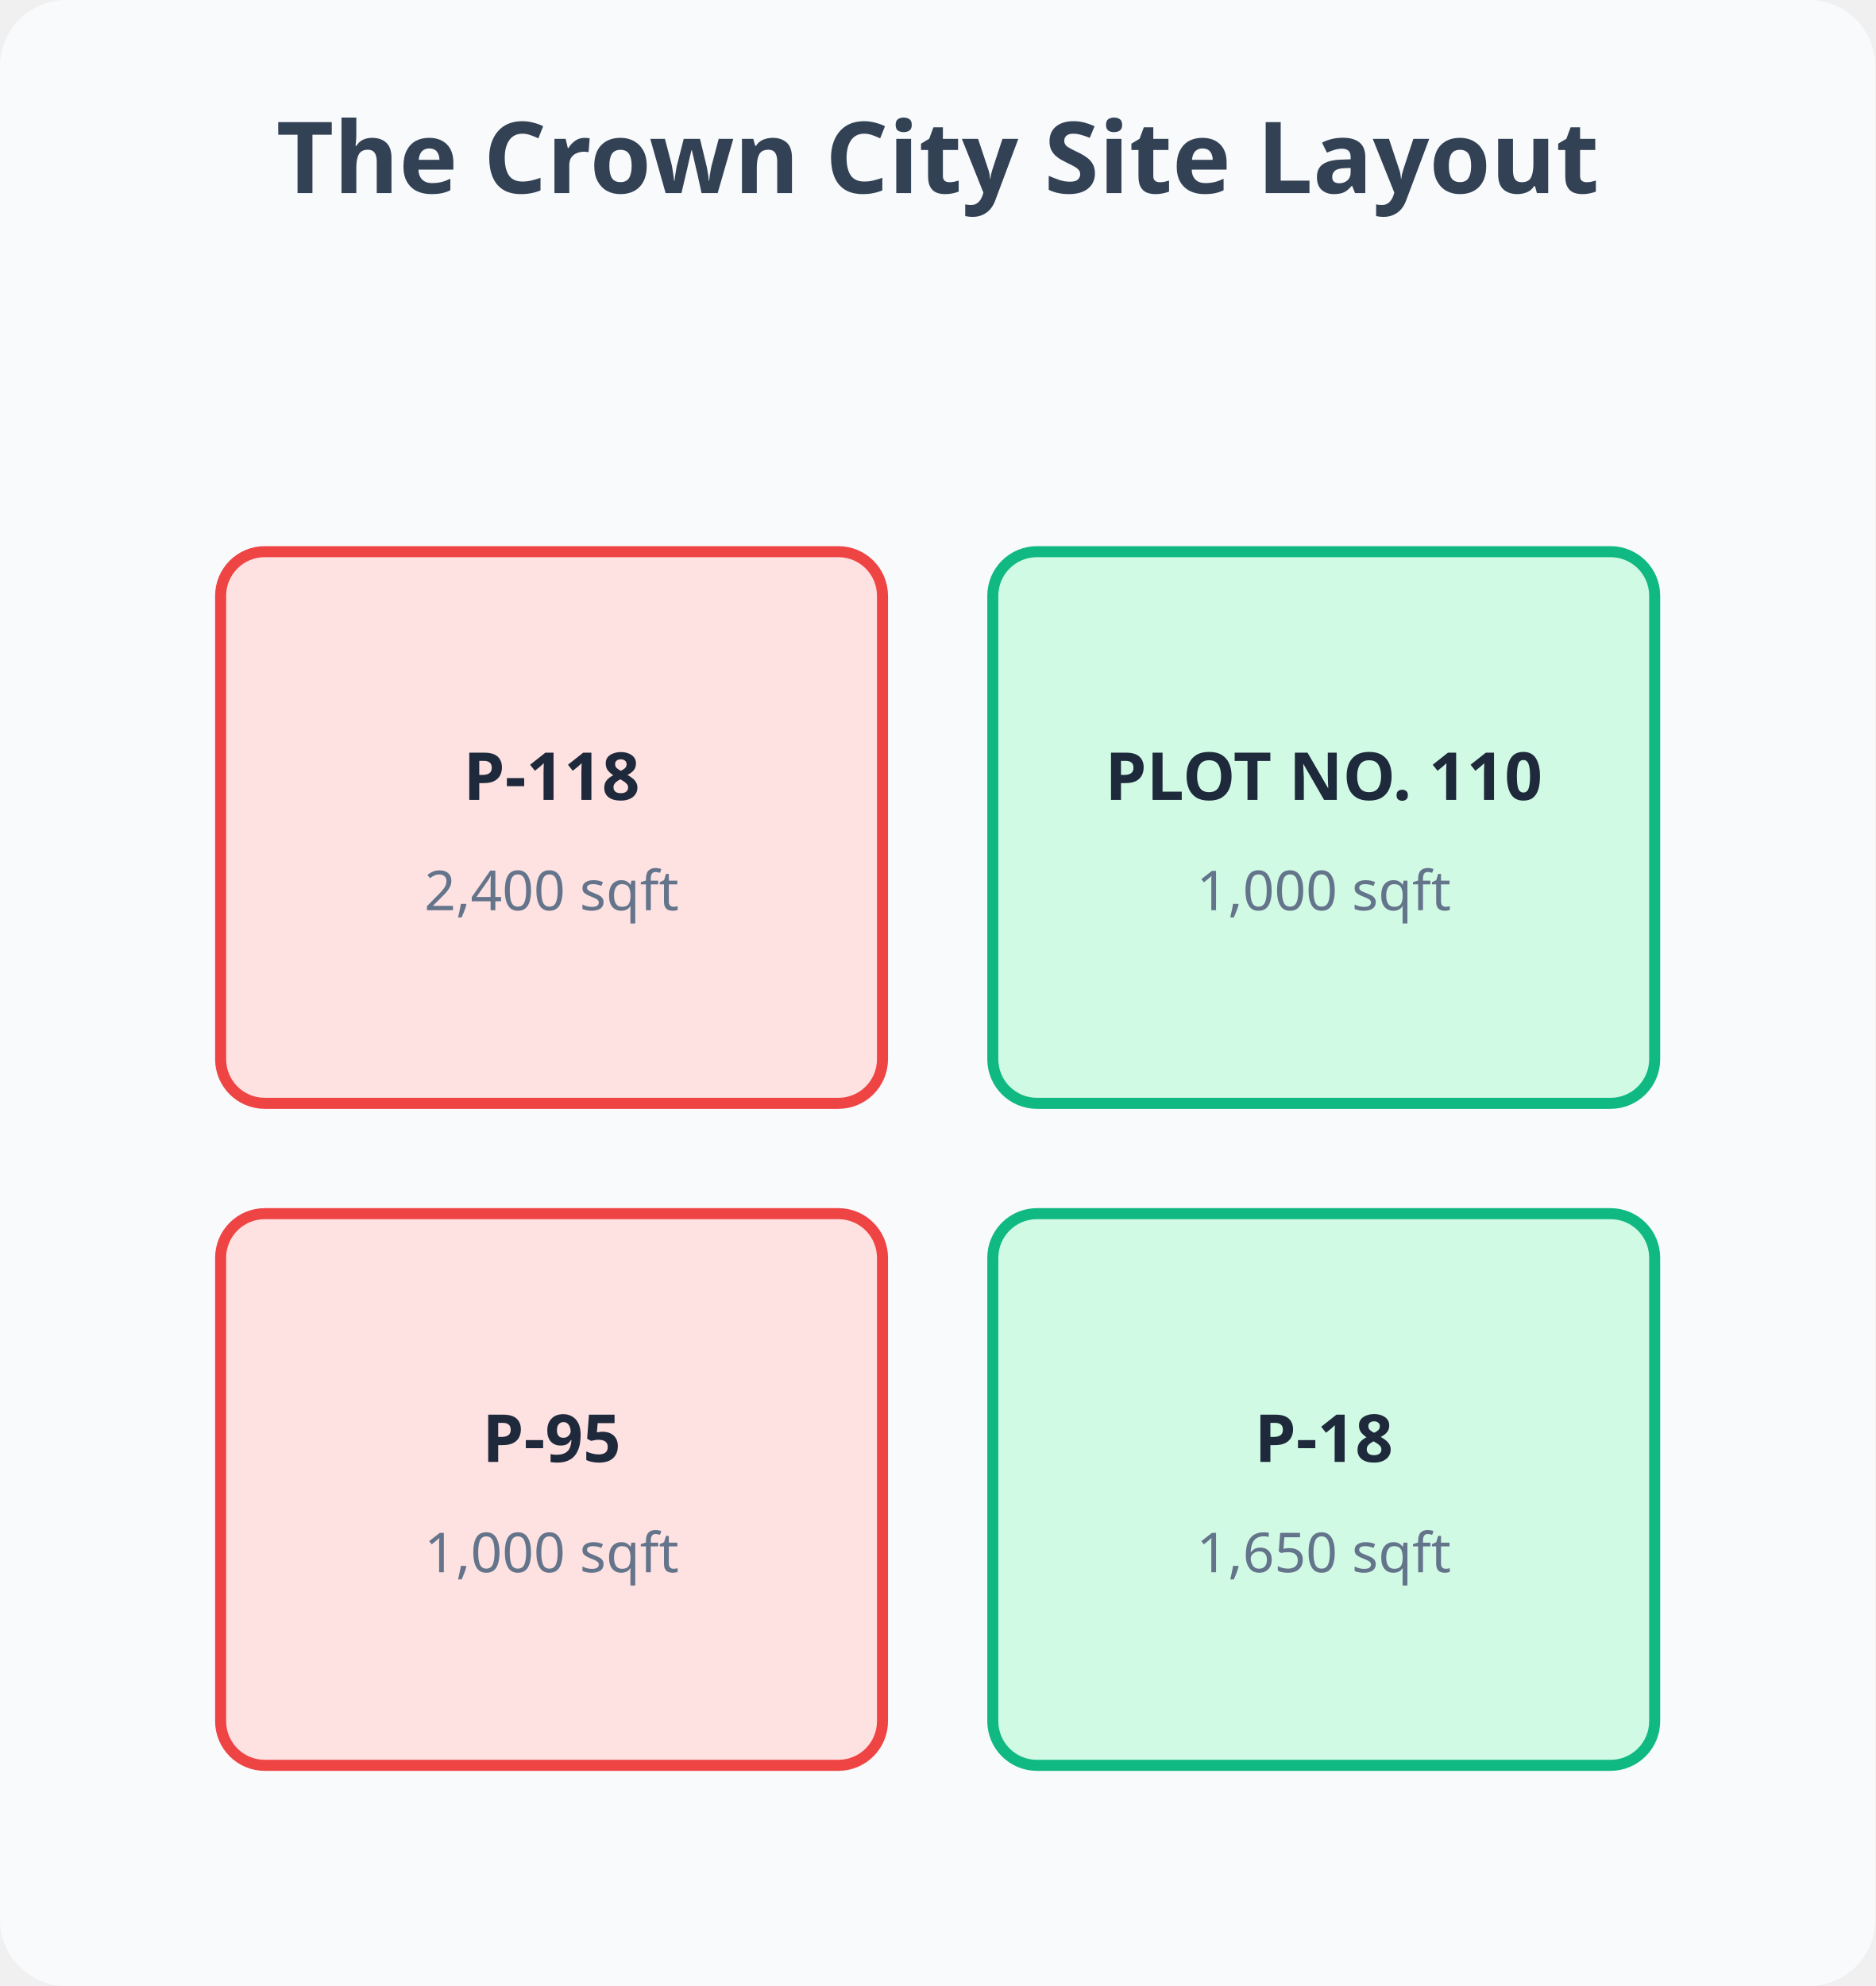
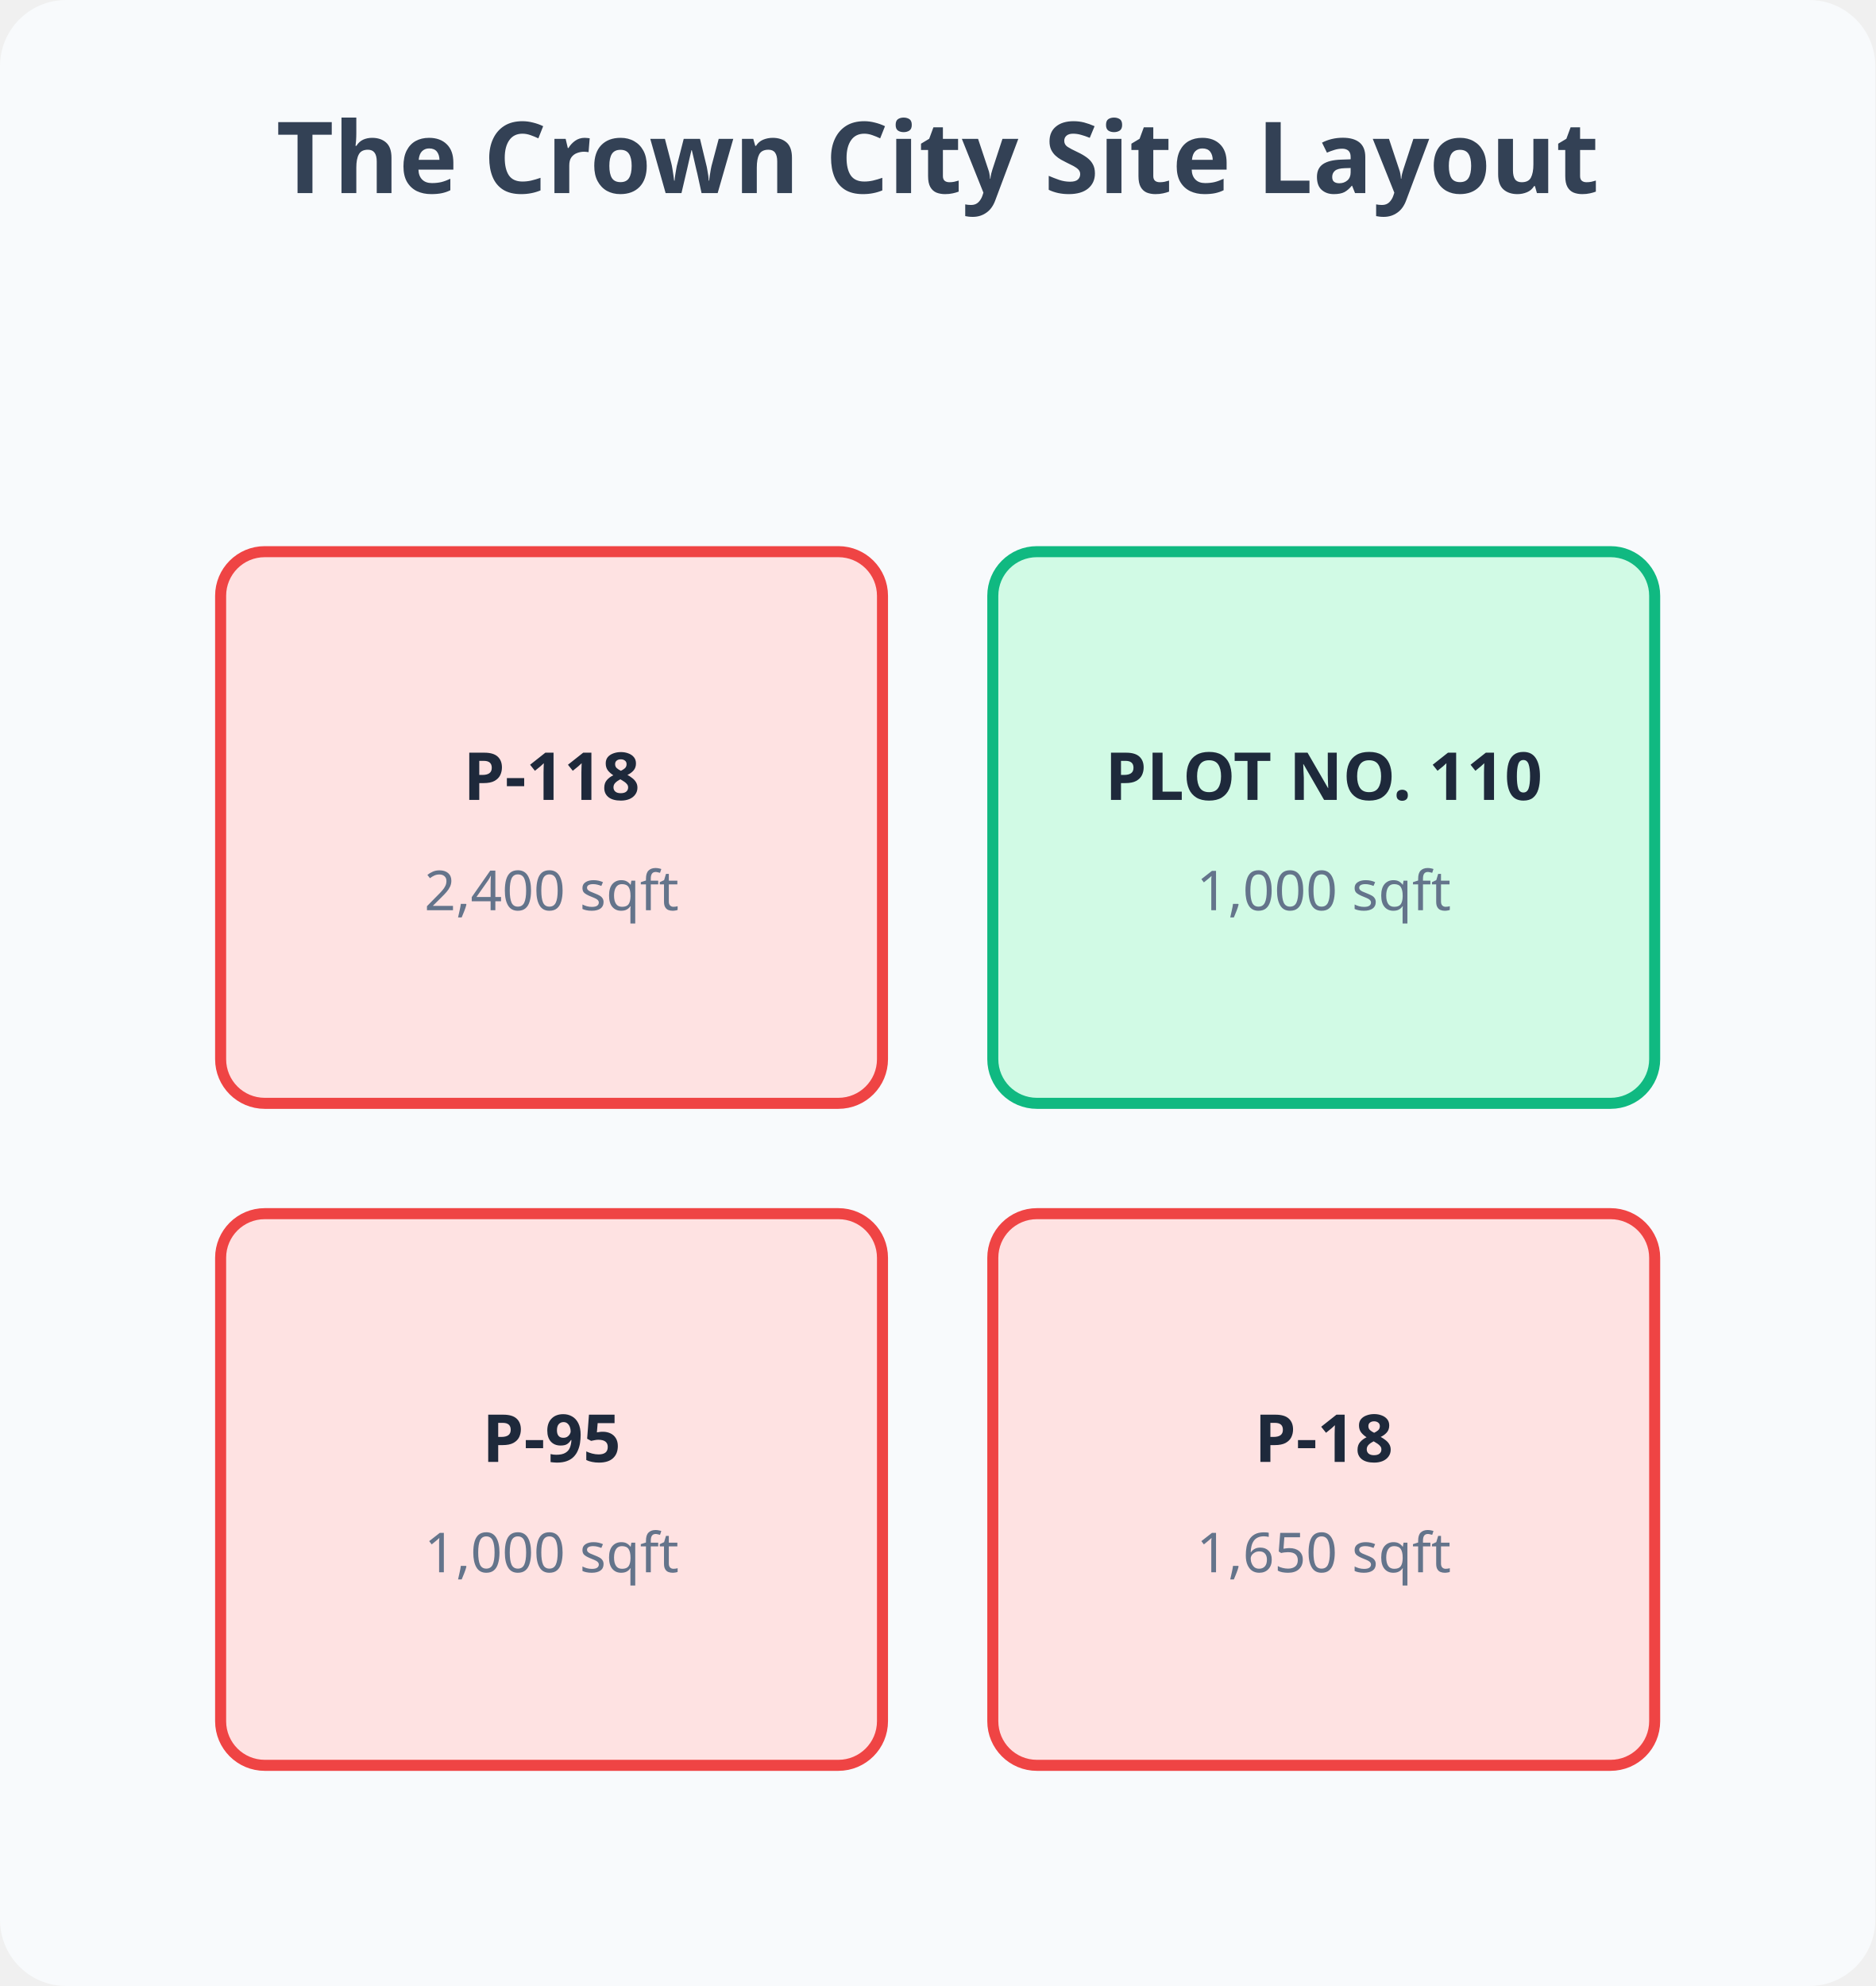
<svg xmlns="http://www.w3.org/2000/svg" width="340" height="360" viewBox="0 0 340 360">
  <defs>
    <style>
      .plot { cursor: pointer; stroke: #fff; stroke-width: 2; transition: filter 0.2s; }
      .plot:hover { filter: brightness(0.9); }
      .plot-text { font-family: sans-serif; font-weight: bold; pointer-events: none; text-anchor: middle; fill: #1e293b; }
      .plot-area { font-family: sans-serif; font-size: 10px; pointer-events: none; text-anchor: middle; fill: #64748b; }
      .available { fill: #d1fae5; stroke: #10b981; }
      .booked { fill: #fef3c7; stroke: #f59e0b; }
      .sold { fill: #fee2e2; stroke: #ef4444; }
    </style>
  </defs>
  <rect width="100%" height="100%" fill="#f8fafc" rx="12" />
  <text x="170" y="35" text-anchor="middle" style="font-family: sans-serif; font-weight: bold; font-size: 18px; fill: #334155;">The Crown City Site Layout</text>
  <g class="plot-group" id="plot-group-6a74185caee46225cefd6aca" data-plot-id="6a74185caee46225cefd6aca" data-plot-number="P-118">
    <rect id="plot-P-118" class="plot sold" x="40" y="100" width="120" height="100" rx="8" />
    <text x="100" y="145" class="plot-text">P-118</text>
    <text x="100" y="165" class="plot-area">2,400 sqft</text>
  </g>
  <g class="plot-group" id="plot-group-6a745789aee46225cefd7bc4" data-plot-id="6a745789aee46225cefd7bc4" data-plot-number="PLOT NO. 110">
    <rect id="plot-PLOT NO. 110" class="plot available" x="180" y="100" width="120" height="100" rx="8" />
    <text x="240" y="145" class="plot-text">PLOT NO. 110</text>
    <text x="240" y="165" class="plot-area">1,000 sqft</text>
  </g>
  <g class="plot-group" id="plot-group-6a7457b2aee46225cefd7bd5" data-plot-id="6a7457b2aee46225cefd7bd5" data-plot-number="P-95">
    <rect id="plot-P-95" class="plot sold" x="40" y="220" width="120" height="100" rx="8" />
    <text x="100" y="265" class="plot-text">P-95</text>
    <text x="100" y="285" class="plot-area">1,000 sqft</text>
  </g>
  <g class="plot-group" id="plot-group-6a7457f0aee46225cefd7be6" data-plot-id="6a7457f0aee46225cefd7be6" data-plot-number="P-18">
-     <rect id="plot-P-18" class="plot available" x="180" y="220" width="120" height="100" rx="8" />
+     <rect id="plot-P-18" class="plot sold" x="180" y="220" width="120" height="100" rx="8" />
    <text x="240" y="265" class="plot-text">P-18</text>
    <text x="240" y="285" class="plot-area">1,650 sqft</text>
  </g>
</svg>
